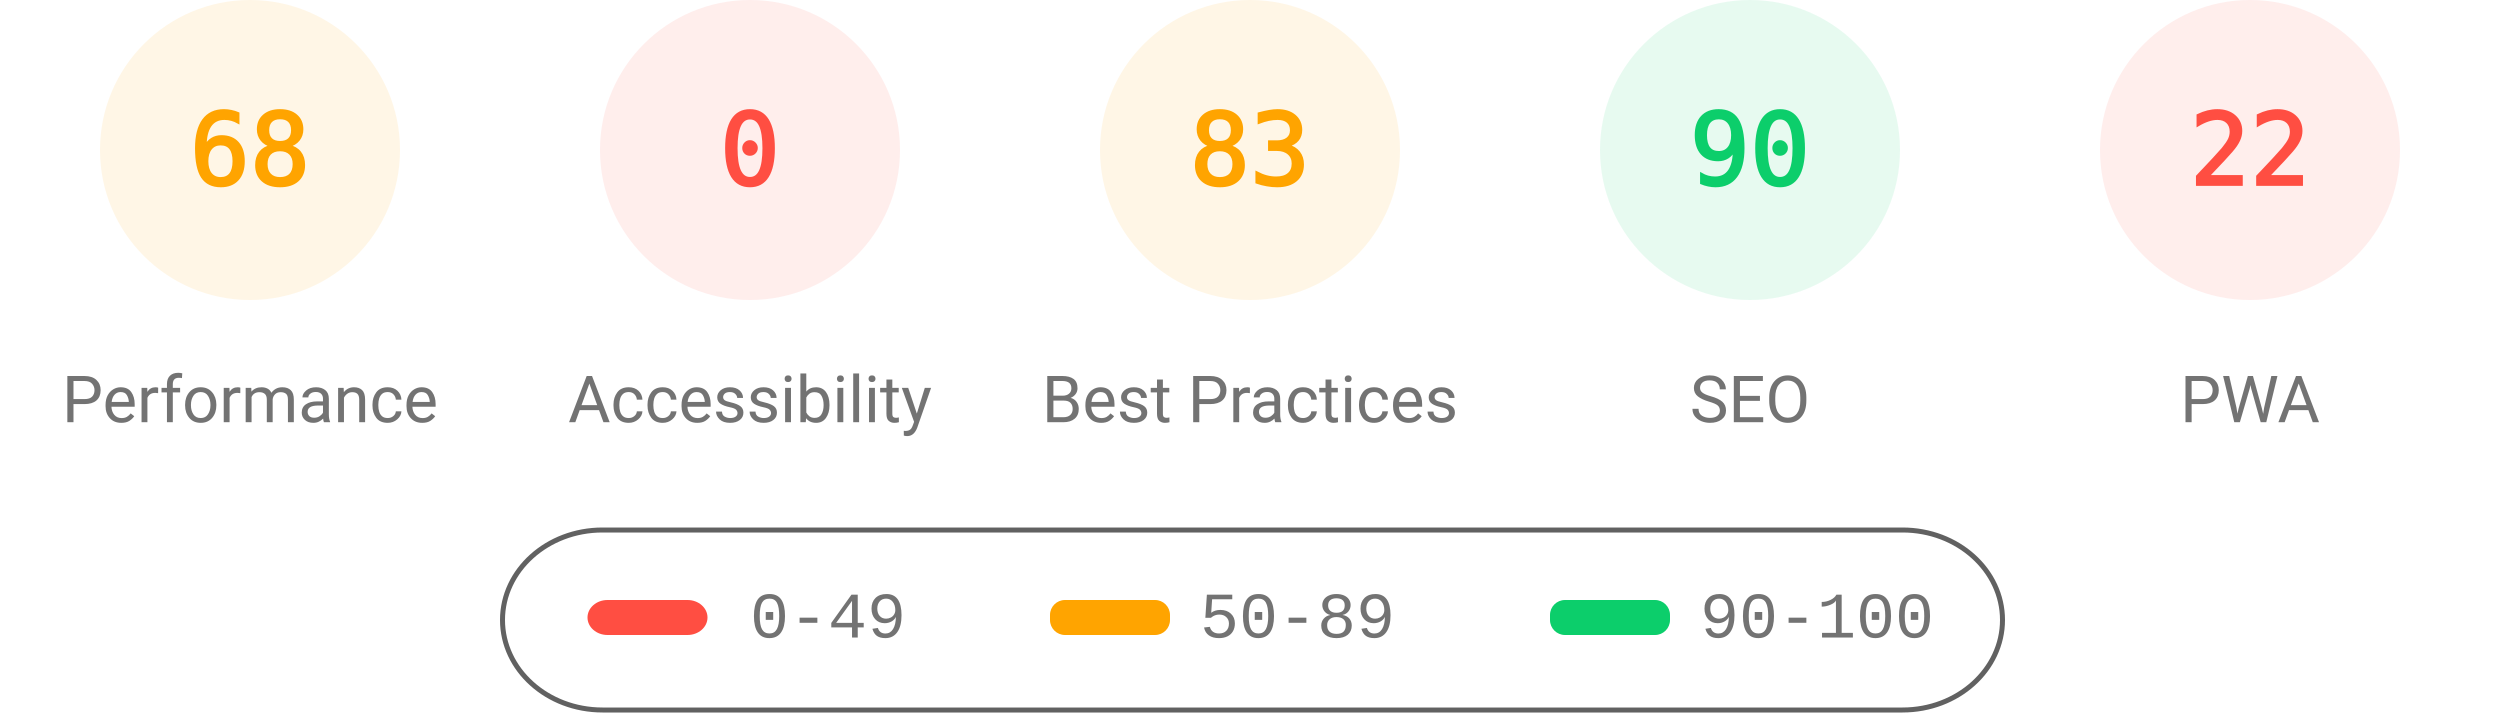
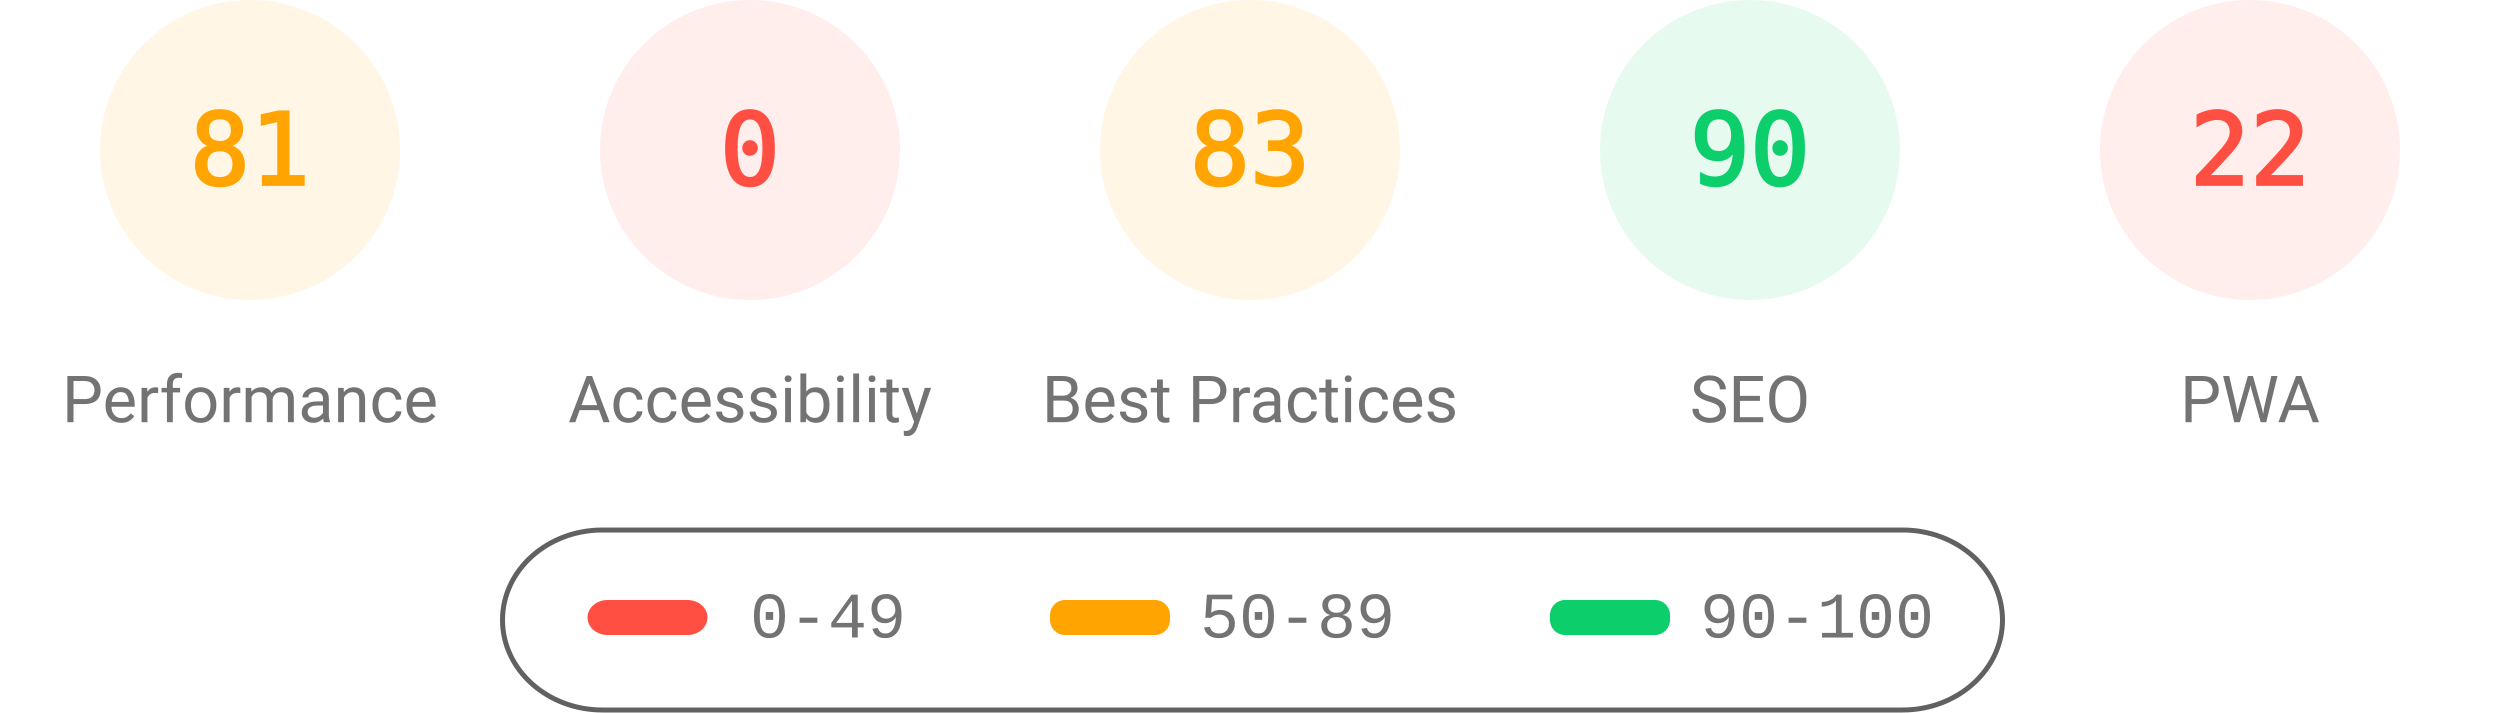
<svg xmlns="http://www.w3.org/2000/svg" fill="none" width="1000" height="285">
  <style>.gauge-base{opacity:.1}.gauge-arc{fill:none;animation-delay:250ms;stroke-linecap:round;transform:rotate(-90deg);transform-origin:100px 60px;animation:load-gauge 1s ease forwards}.guage-text{font-size:40px;font-family:monospace;text-align:center}.guage-red{color:#ff4e42;fill:#ff4e42;stroke:#ff4e42}.guage-orange{color:#ffa400;fill:#ffa400;stroke:#ffa400}.guage-green{color:#0cce6b;fill:#0cce6b;stroke:#0cce6b}.guage-undefined{color:#5c5c5c;fill:#5c5c5c;stroke:#5c5c5c}.guage-title{color:#737373;fill:#737373;stroke:none;font-size:26px;line-height:26px;font-family:Roboto,Halvetica,Arial,sans-serif}@keyframes load-gauge{from{stroke-dasharray:0 352.858}}</style>
  <svg class="guage-div guage-perf guage-orange" viewBox="0 0 200 200" width="200" height="200">
    <circle class="gauge-base" r="56" cx="100" cy="60" stroke-width="8" />
-     <circle class="gauge-arc guage-arc-1" r="56" cx="100" cy="60" stroke-width="8" style="stroke-dasharray:239.263,351.858" />
-     <text class="guage-text" x="100" y="60" alignment-baseline="central" dominant-baseline="central" text-anchor="middle">68</text>
+     <circle class="gauge-arc guage-arc-1" r="56" cx="100" cy="60" stroke-width="8" style="stroke-dasharray:285.005,351.858" />
+     <text class="guage-text" x="100" y="60" alignment-baseline="central" dominant-baseline="central" text-anchor="middle">81</text>
    <text class="guage-title" x="100" y="160" alignment-baseline="central" dominant-baseline="central" text-anchor="middle">Performance</text>
  </svg>
  <svg class="guage-div guage-acc guage-red" viewBox="0 0 200 200" width="200" height="200" x="200">
    <circle class="gauge-base" r="56" cx="100" cy="60" stroke-width="8" />
    <circle class="gauge-arc guage-arc-2" r="56" cx="100" cy="60" stroke-width="8" style="stroke-dasharray:0,351.858" />
    <text class="guage-text" x="100" y="60" alignment-baseline="central" dominant-baseline="central" text-anchor="middle">0</text>
    <text class="guage-title" x="100" y="160" alignment-baseline="central" dominant-baseline="central" text-anchor="middle">Accessibility</text>
  </svg>
  <svg class="guage-div guage-best guage-orange" viewBox="0 0 200 200" width="200" height="200" x="400">
    <circle class="gauge-base" r="56" cx="100" cy="60" stroke-width="8" />
    <circle class="gauge-arc guage-arc-3" r="56" cx="100" cy="60" stroke-width="8" style="stroke-dasharray:292.042,351.858" />
    <text class="guage-text" x="100" y="60" alignment-baseline="central" dominant-baseline="central" text-anchor="middle">83</text>
    <text class="guage-title" x="100" y="160" alignment-baseline="central" dominant-baseline="central" text-anchor="middle">Best Practices</text>
  </svg>
  <svg class="guage-div guage-seo guage-green" viewBox="0 0 200 200" width="200" height="200" x="600">
    <circle class="gauge-base" r="56" cx="100" cy="60" stroke-width="8" />
    <circle class="gauge-arc guage-arc-4" r="56" cx="100" cy="60" stroke-width="8" style="stroke-dasharray:316.672,351.858" />
    <text class="guage-text" x="100" y="60" alignment-baseline="central" dominant-baseline="central" text-anchor="middle">90</text>
    <text class="guage-title" x="100" y="160" alignment-baseline="central" dominant-baseline="central" text-anchor="middle">SEO</text>
  </svg>
  <svg class="guage-div guage-pwa guage-red" viewBox="0 0 200 200" width="200" height="200" x="800">
    <circle class="gauge-base" r="56" cx="100" cy="60" stroke-width="8" />
    <circle class="gauge-arc guage-arc-4" r="56" cx="100" cy="60" stroke-width="8" style="stroke-dasharray:77.409,351.858" />
    <text class="guage-text" x="100" y="60" alignment-baseline="central" dominant-baseline="central" text-anchor="middle">22</text>
    <text class="guage-title" x="100" y="160" alignment-baseline="central" dominant-baseline="central" text-anchor="middle">PWA</text>
  </svg>
  <svg width="604" height="76" x="200" y="210">
    <path fill="none" id="canvas_background" d="M-1-1h604v80H-1z" />
    <rect fill-opacity="0" stroke="#616161" stroke-width="2" rx="40" id="svg_2" height="72" width="600" y="2" x="1" fill="#000" />
    <rect stroke="#000" rx="8" id="svg_3" height="14" width="48" y="30" x="35" stroke-opacity="null" stroke-width="0" fill="#ff4e42" />
    <rect stroke="#000" rx="6" id="svg_4" height="14" width="48" y="30" x="220" stroke-opacity="null" stroke-width="0" fill="#ffa400" />
    <rect stroke="#000" rx="6" id="svg_5" height="14" width="48" y="30" x="420" stroke-opacity="null" stroke-width="0" fill="#0cce6b" />
    <text xml:space="preserve" text-anchor="start" font-family="'Courier New', Courier, monospace" font-size="26" id="svg_6" y="45" x="100" stroke-opacity="null" stroke-width="0" stroke="#000" fill="#737373">0-49</text>
    <text xml:space="preserve" text-anchor="start" font-family="'Courier New', Courier, monospace" font-size="26" id="svg_7" y="45" x="280" stroke-opacity="null" stroke-width="0" stroke="#000" fill="#737373">50-89</text>
    <text xml:space="preserve" text-anchor="start" font-family="'Courier New', Courier, monospace" font-size="26" id="svg_8" y="45" x="480" stroke-opacity="null" stroke-width="0" stroke="#000" fill="#737373">90-100</text>
  </svg>
</svg>
